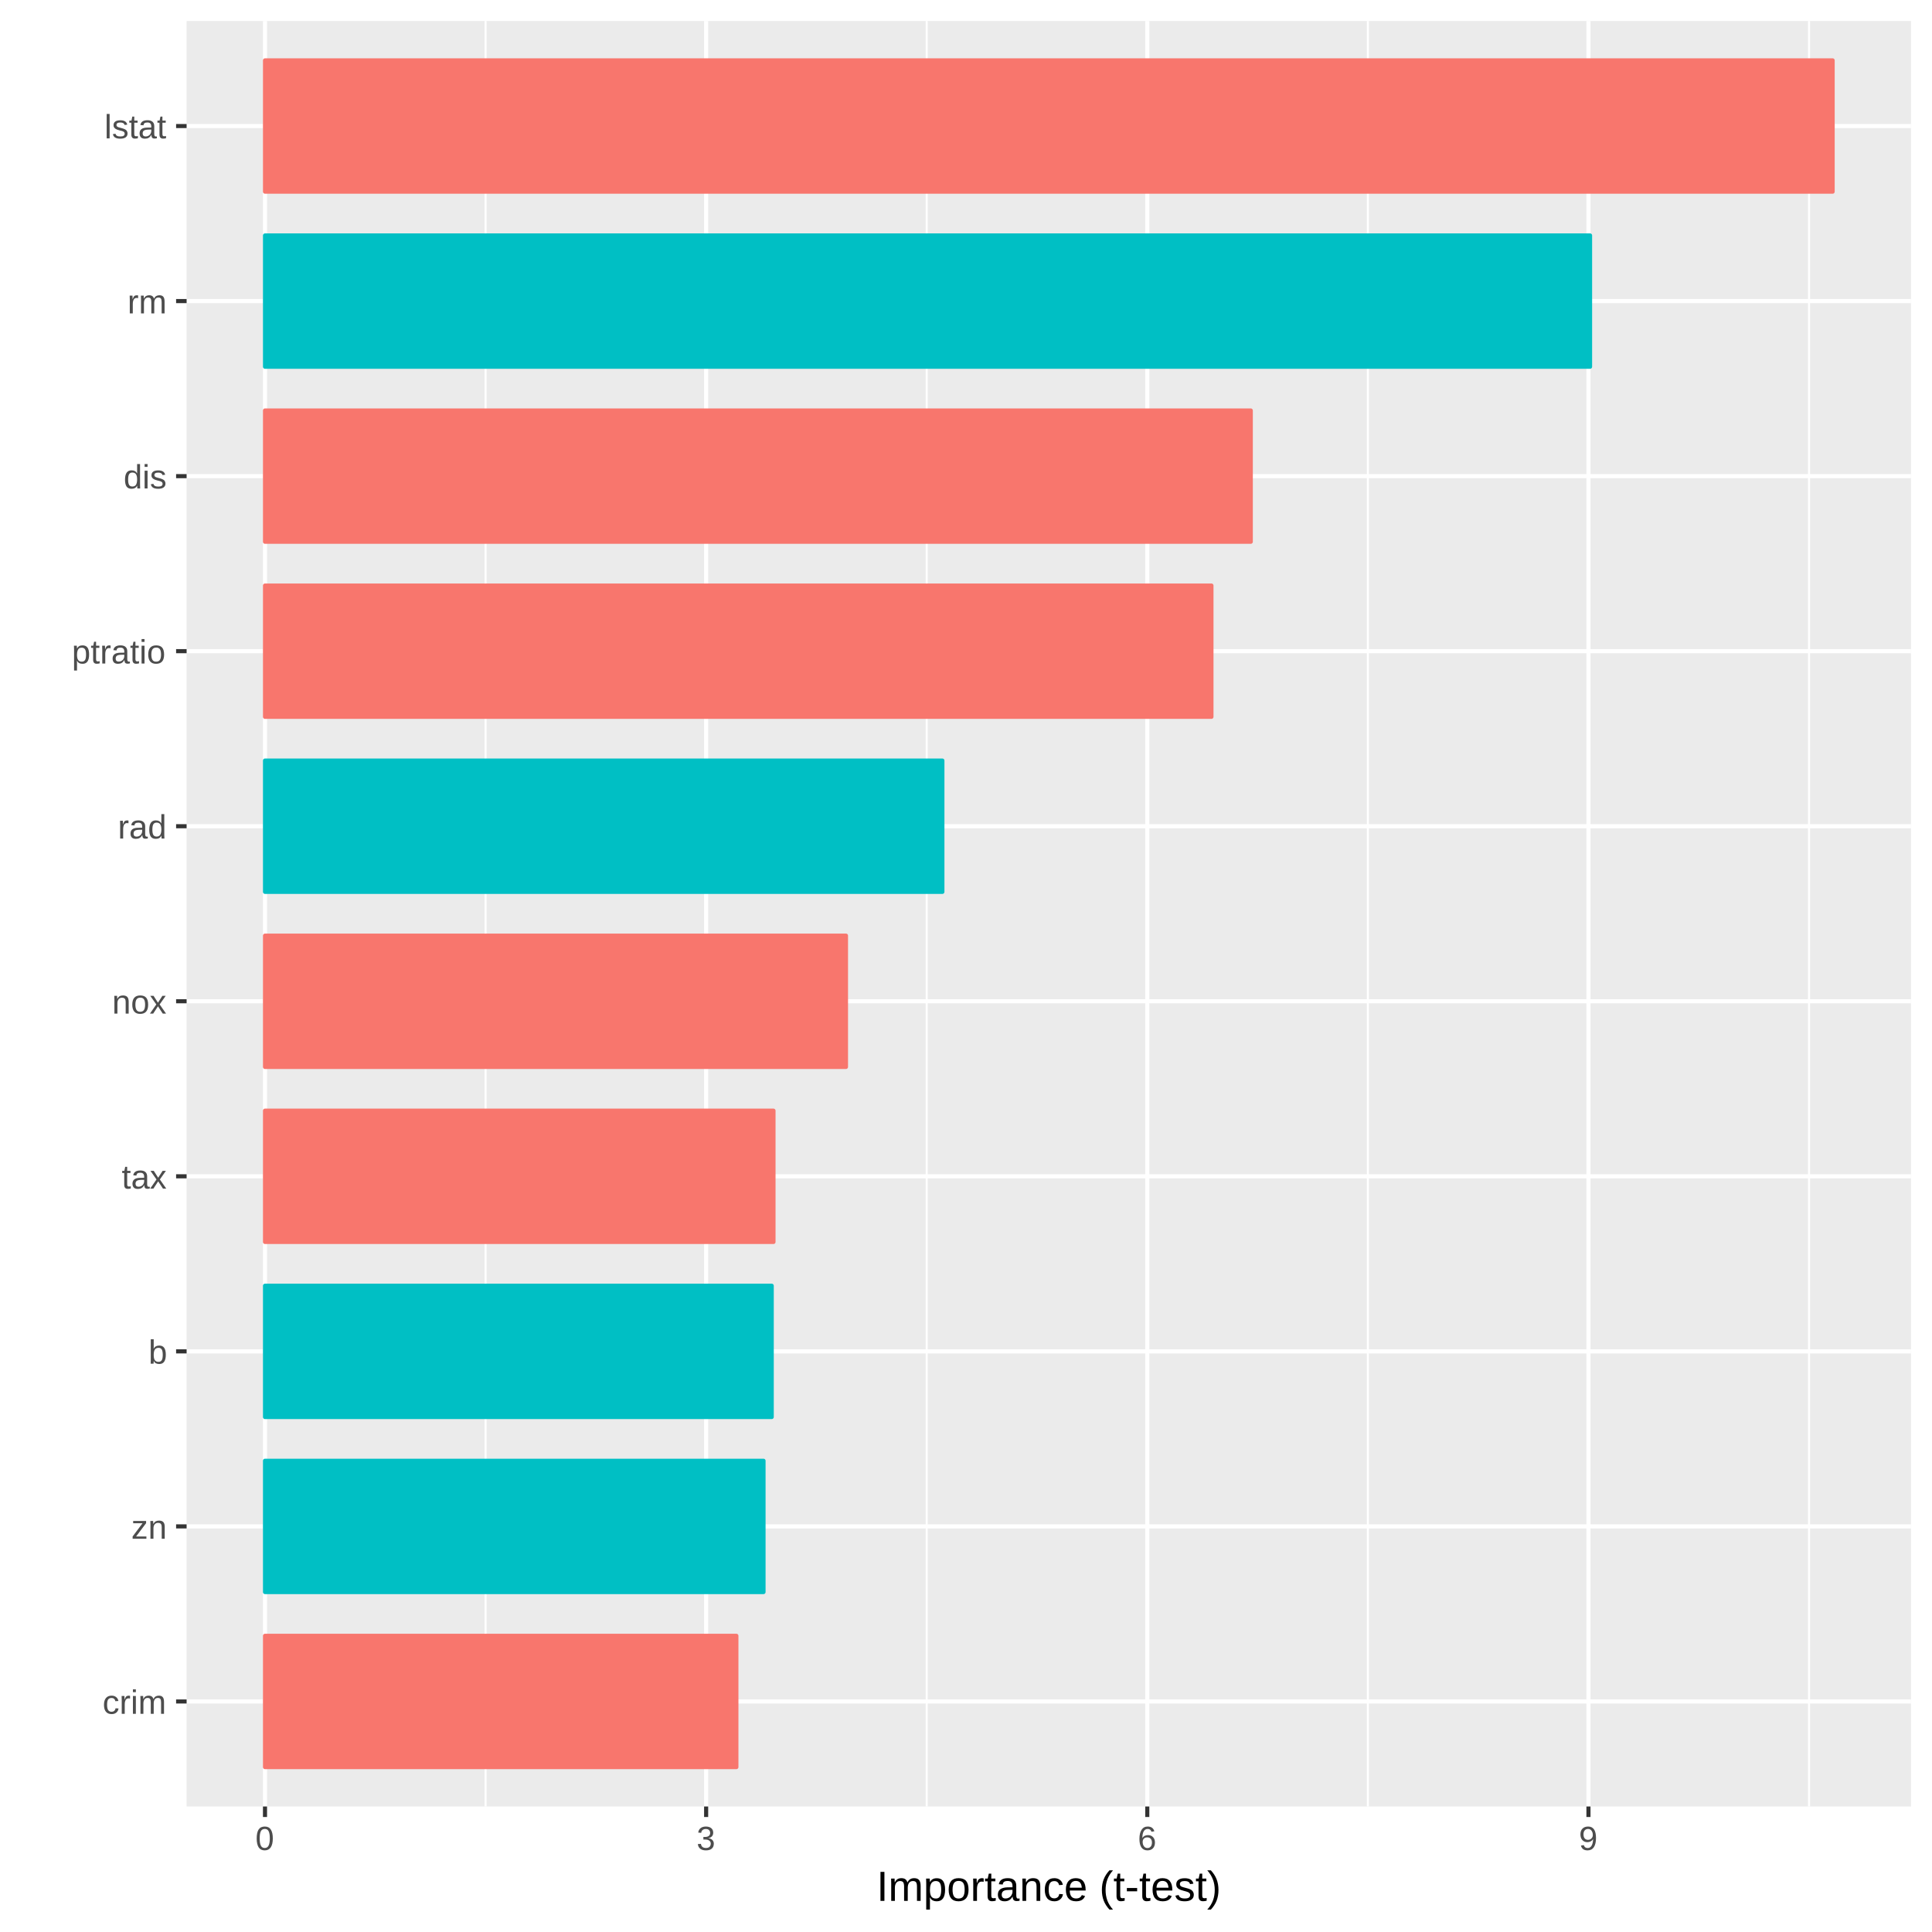
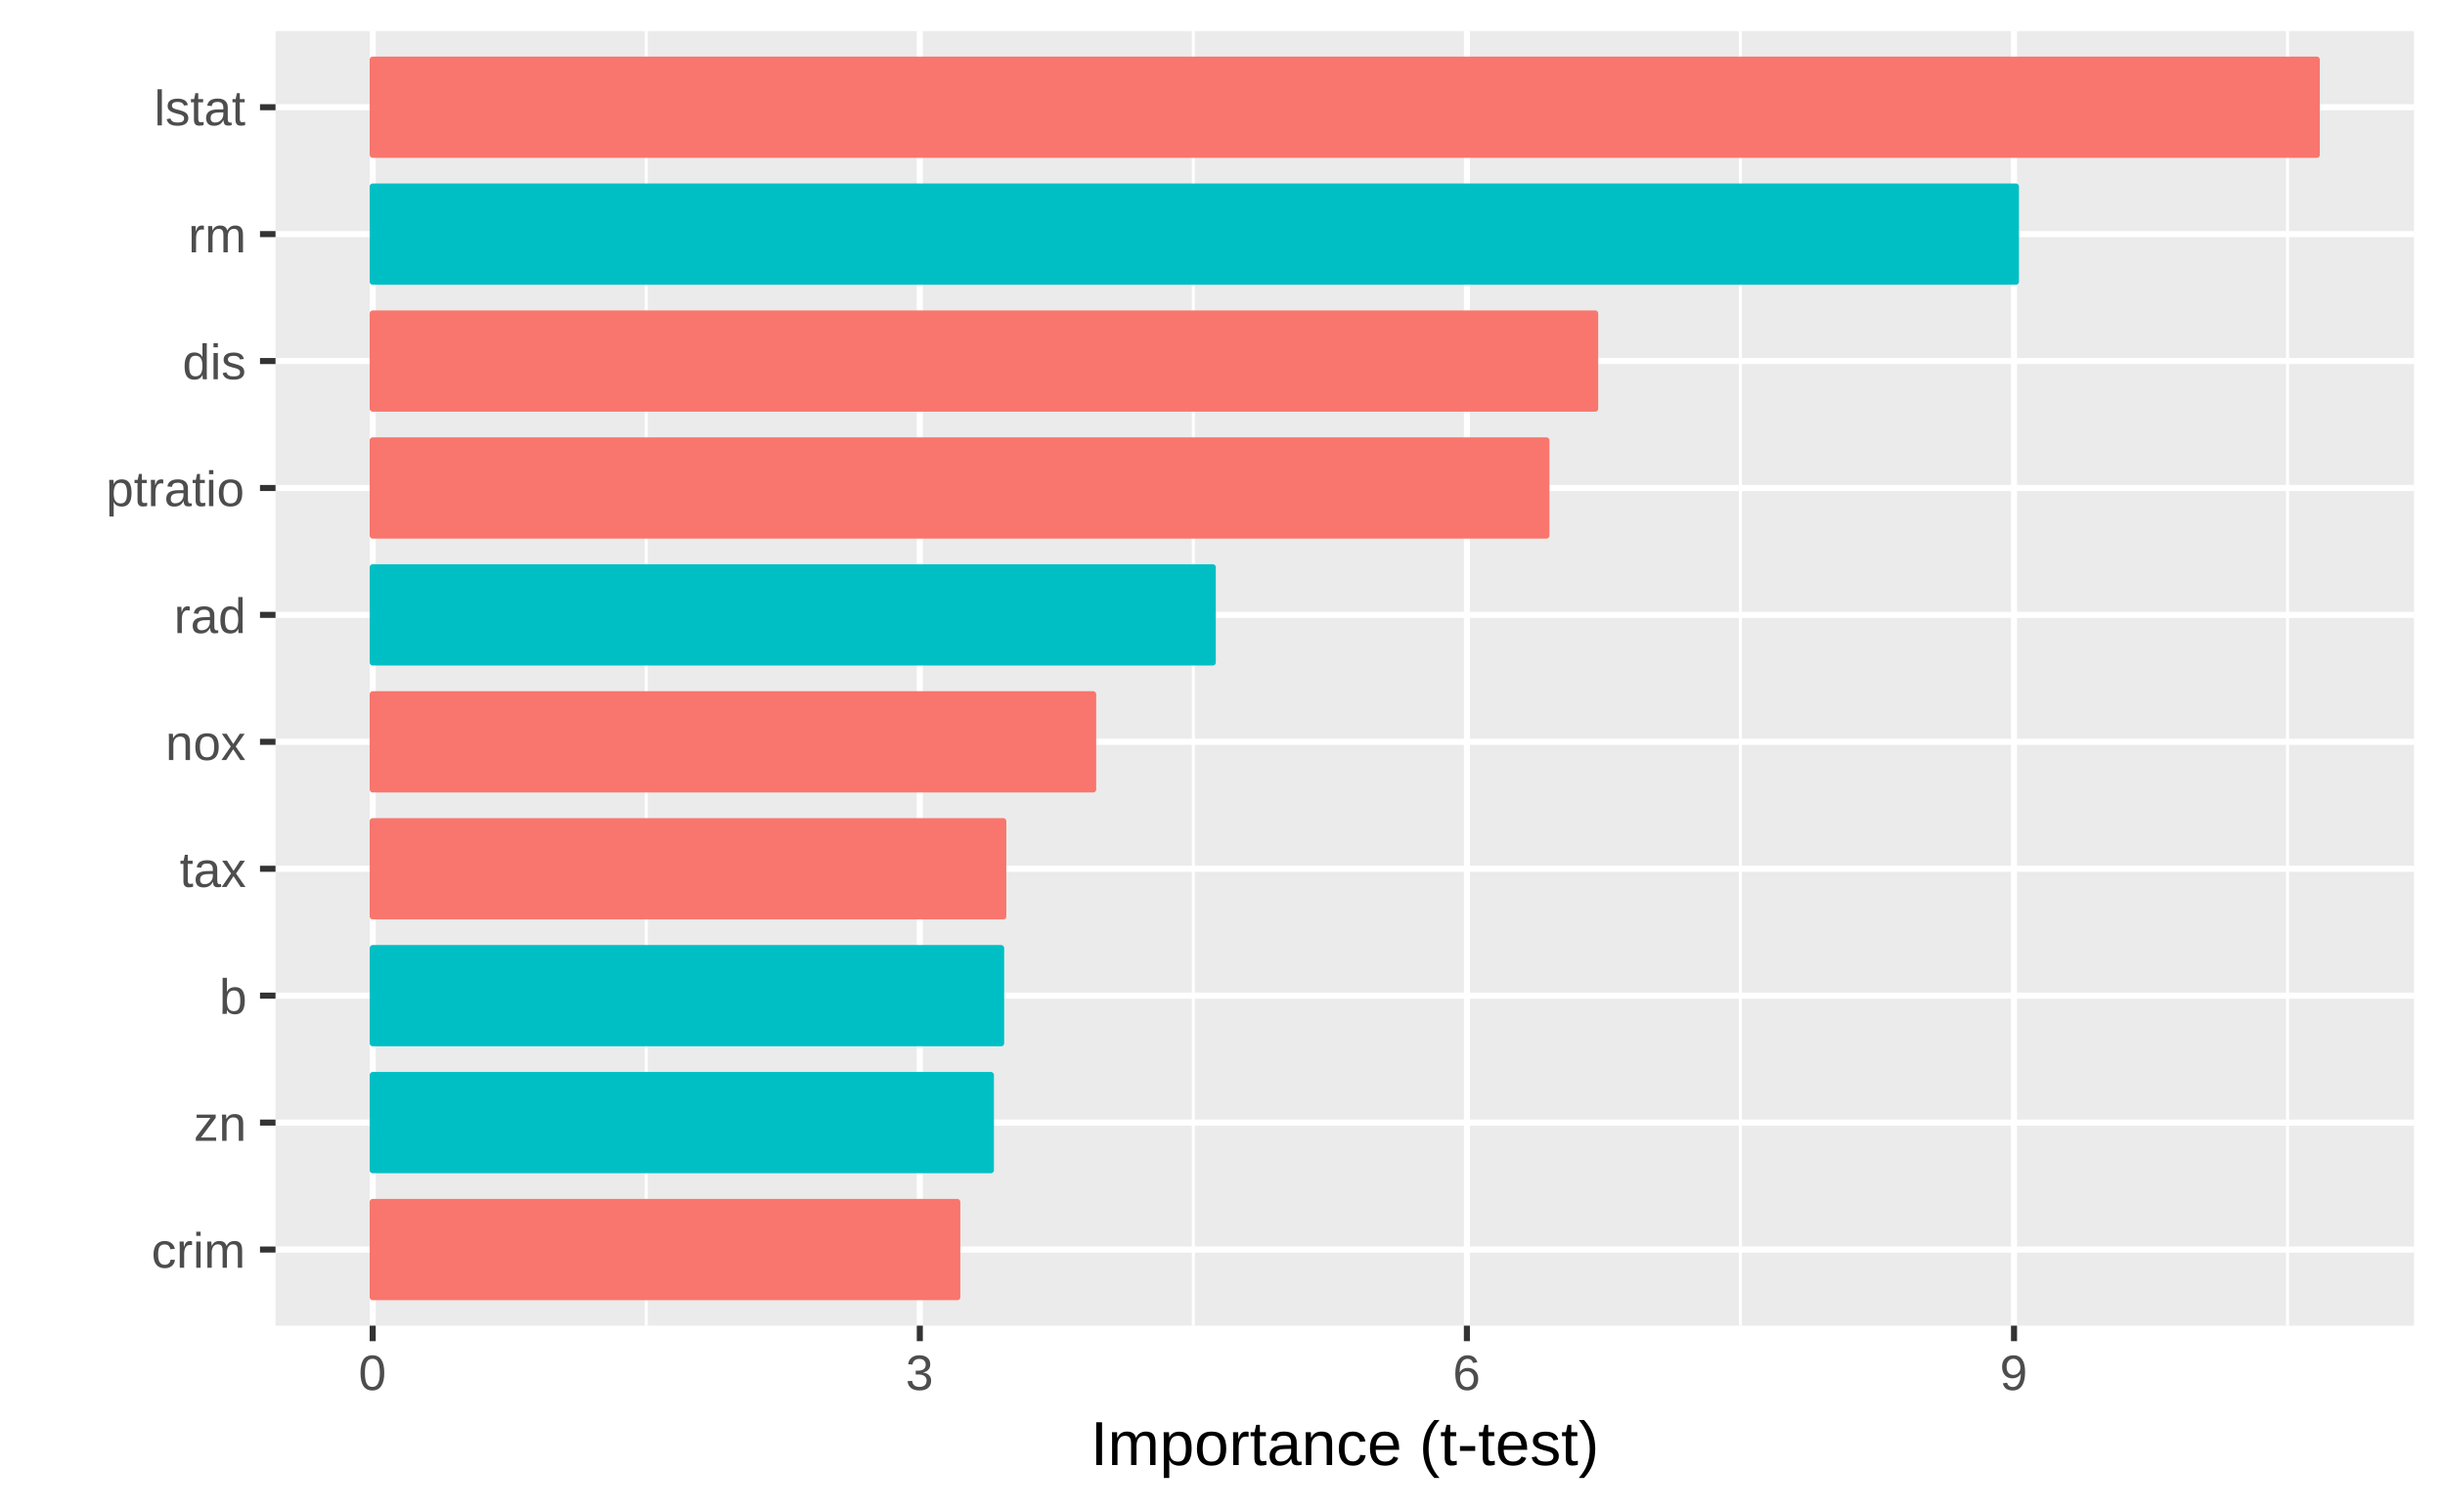
- <svg xmlns="http://www.w3.org/2000/svg" viewBox="0 0 504.00 504.00">
+ <svg xmlns="http://www.w3.org/2000/svg" viewBox="0 0 432.00 266.98">
  <defs>
    <style type="text/css">
    line, polyline, path, rect, circle {
      fill: none;
      stroke: #000000;
      stroke-linecap: round;
      stroke-linejoin: round;
      stroke-miterlimit: 10.00;
    }
  </style>
  </defs>
  <rect width="100%" height="100%" style="stroke: none; fill: #FFFFFF;" />
-   <rect x="0.00" y="0.00" width="504.00" height="504.00" style="stroke-width: 1.07; stroke: #FFFFFF; fill: #FFFFFF;" />
+   <rect x="0.00" y="0.00" width="432.00" height="266.98" style="stroke-width: 1.07; stroke: #FFFFFF; fill: #FFFFFF;" />
  <defs>
-     <clipPath id="cpNDguNjc5NHw0OTguNTIxfDQ3MS4yNTd8NS40Nzk0NQ==">
-       <rect x="48.68" y="5.48" width="449.84" height="465.78" />
+     <clipPath id="cpNDguNjc5NHw0MjYuNTIxfDIzNC4yMzN8NS40Nzk0NQ==">
+       <rect x="48.68" y="5.48" width="377.84" height="228.75" />
    </clipPath>
  </defs>
-   <rect x="48.68" y="5.48" width="449.84" height="465.78" style="stroke-width: 1.07; stroke: none; fill: #EBEBEB;" clip-path="url(#cpNDguNjc5NHw0OTguNTIxfDQ3MS4yNTd8NS40Nzk0NQ==)" />
-   <polyline points="126.67,471.26 126.67,5.48 " style="stroke-width: 0.53; stroke: #FFFFFF; stroke-linecap: butt;" clip-path="url(#cpNDguNjc5NHw0OTguNTIxfDQ3MS4yNTd8NS40Nzk0NQ==)" />
-   <polyline points="241.75,471.26 241.75,5.48 " style="stroke-width: 0.53; stroke: #FFFFFF; stroke-linecap: butt;" clip-path="url(#cpNDguNjc5NHw0OTguNTIxfDQ3MS4yNTd8NS40Nzk0NQ==)" />
-   <polyline points="356.84,471.26 356.84,5.48 " style="stroke-width: 0.53; stroke: #FFFFFF; stroke-linecap: butt;" clip-path="url(#cpNDguNjc5NHw0OTguNTIxfDQ3MS4yNTd8NS40Nzk0NQ==)" />
-   <polyline points="471.92,471.26 471.92,5.48 " style="stroke-width: 0.53; stroke: #FFFFFF; stroke-linecap: butt;" clip-path="url(#cpNDguNjc5NHw0OTguNTIxfDQ3MS4yNTd8NS40Nzk0NQ==)" />
-   <polyline points="48.68,443.86 498.52,443.86 " style="stroke-width: 1.07; stroke: #FFFFFF; stroke-linecap: butt;" clip-path="url(#cpNDguNjc5NHw0OTguNTIxfDQ3MS4yNTd8NS40Nzk0NQ==)" />
-   <polyline points="48.68,398.19 498.52,398.19 " style="stroke-width: 1.07; stroke: #FFFFFF; stroke-linecap: butt;" clip-path="url(#cpNDguNjc5NHw0OTguNTIxfDQ3MS4yNTd8NS40Nzk0NQ==)" />
-   <polyline points="48.68,352.53 498.52,352.53 " style="stroke-width: 1.07; stroke: #FFFFFF; stroke-linecap: butt;" clip-path="url(#cpNDguNjc5NHw0OTguNTIxfDQ3MS4yNTd8NS40Nzk0NQ==)" />
-   <polyline points="48.68,306.86 498.52,306.86 " style="stroke-width: 1.07; stroke: #FFFFFF; stroke-linecap: butt;" clip-path="url(#cpNDguNjc5NHw0OTguNTIxfDQ3MS4yNTd8NS40Nzk0NQ==)" />
-   <polyline points="48.68,261.20 498.52,261.20 " style="stroke-width: 1.07; stroke: #FFFFFF; stroke-linecap: butt;" clip-path="url(#cpNDguNjc5NHw0OTguNTIxfDQ3MS4yNTd8NS40Nzk0NQ==)" />
-   <polyline points="48.68,215.54 498.52,215.54 " style="stroke-width: 1.07; stroke: #FFFFFF; stroke-linecap: butt;" clip-path="url(#cpNDguNjc5NHw0OTguNTIxfDQ3MS4yNTd8NS40Nzk0NQ==)" />
-   <polyline points="48.68,169.87 498.52,169.87 " style="stroke-width: 1.07; stroke: #FFFFFF; stroke-linecap: butt;" clip-path="url(#cpNDguNjc5NHw0OTguNTIxfDQ3MS4yNTd8NS40Nzk0NQ==)" />
-   <polyline points="48.68,124.21 498.52,124.21 " style="stroke-width: 1.07; stroke: #FFFFFF; stroke-linecap: butt;" clip-path="url(#cpNDguNjc5NHw0OTguNTIxfDQ3MS4yNTd8NS40Nzk0NQ==)" />
-   <polyline points="48.68,78.54 498.52,78.54 " style="stroke-width: 1.07; stroke: #FFFFFF; stroke-linecap: butt;" clip-path="url(#cpNDguNjc5NHw0OTguNTIxfDQ3MS4yNTd8NS40Nzk0NQ==)" />
-   <polyline points="48.68,32.88 498.52,32.88 " style="stroke-width: 1.07; stroke: #FFFFFF; stroke-linecap: butt;" clip-path="url(#cpNDguNjc5NHw0OTguNTIxfDQ3MS4yNTd8NS40Nzk0NQ==)" />
-   <polyline points="69.13,471.26 69.13,5.48 " style="stroke-width: 1.07; stroke: #FFFFFF; stroke-linecap: butt;" clip-path="url(#cpNDguNjc5NHw0OTguNTIxfDQ3MS4yNTd8NS40Nzk0NQ==)" />
-   <polyline points="184.21,471.26 184.21,5.48 " style="stroke-width: 1.07; stroke: #FFFFFF; stroke-linecap: butt;" clip-path="url(#cpNDguNjc5NHw0OTguNTIxfDQ3MS4yNTd8NS40Nzk0NQ==)" />
-   <polyline points="299.29,471.26 299.29,5.48 " style="stroke-width: 1.07; stroke: #FFFFFF; stroke-linecap: butt;" clip-path="url(#cpNDguNjc5NHw0OTguNTIxfDQ3MS4yNTd8NS40Nzk0NQ==)" />
-   <polyline points="414.38,471.26 414.38,5.48 " style="stroke-width: 1.07; stroke: #FFFFFF; stroke-linecap: butt;" clip-path="url(#cpNDguNjc5NHw0OTguNTIxfDQ3MS4yNTd8NS40Nzk0NQ==)" />
-   <rect x="69.13" y="426.73" width="122.97" height="34.25" style="stroke-width: 1.07; stroke: #F8766D; stroke-linecap: butt; fill: #F8766D;" clip-path="url(#cpNDguNjc5NHw0OTguNTIxfDQ3MS4yNTd8NS40Nzk0NQ==)" />
-   <rect x="69.13" y="381.07" width="130.05" height="34.25" style="stroke-width: 1.07; stroke: #00BFC4; stroke-linecap: butt; fill: #00BFC4;" clip-path="url(#cpNDguNjc5NHw0OTguNTIxfDQ3MS4yNTd8NS40Nzk0NQ==)" />
-   <rect x="69.13" y="335.41" width="132.19" height="34.25" style="stroke-width: 1.07; stroke: #00BFC4; stroke-linecap: butt; fill: #00BFC4;" clip-path="url(#cpNDguNjc5NHw0OTguNTIxfDQ3MS4yNTd8NS40Nzk0NQ==)" />
-   <rect x="69.13" y="289.74" width="132.65" height="34.25" style="stroke-width: 1.07; stroke: #F8766D; stroke-linecap: butt; fill: #F8766D;" clip-path="url(#cpNDguNjc5NHw0OTguNTIxfDQ3MS4yNTd8NS40Nzk0NQ==)" />
-   <rect x="69.13" y="244.08" width="151.56" height="34.25" style="stroke-width: 1.07; stroke: #F8766D; stroke-linecap: butt; fill: #F8766D;" clip-path="url(#cpNDguNjc5NHw0OTguNTIxfDQ3MS4yNTd8NS40Nzk0NQ==)" />
-   <rect x="69.13" y="198.41" width="176.71" height="34.25" style="stroke-width: 1.07; stroke: #00BFC4; stroke-linecap: butt; fill: #00BFC4;" clip-path="url(#cpNDguNjc5NHw0OTguNTIxfDQ3MS4yNTd8NS40Nzk0NQ==)" />
-   <rect x="69.13" y="152.75" width="246.90" height="34.25" style="stroke-width: 1.07; stroke: #F8766D; stroke-linecap: butt; fill: #F8766D;" clip-path="url(#cpNDguNjc5NHw0OTguNTIxfDQ3MS4yNTd8NS40Nzk0NQ==)" />
-   <rect x="69.13" y="107.08" width="257.16" height="34.25" style="stroke-width: 1.07; stroke: #F8766D; stroke-linecap: butt; fill: #F8766D;" clip-path="url(#cpNDguNjc5NHw0OTguNTIxfDQ3MS4yNTd8NS40Nzk0NQ==)" />
-   <rect x="69.13" y="61.42" width="345.67" height="34.25" style="stroke-width: 1.07; stroke: #00BFC4; stroke-linecap: butt; fill: #00BFC4;" clip-path="url(#cpNDguNjc5NHw0OTguNTIxfDQ3MS4yNTd8NS40Nzk0NQ==)" />
-   <rect x="69.13" y="15.75" width="408.95" height="34.25" style="stroke-width: 1.07; stroke: #F8766D; stroke-linecap: butt; fill: #F8766D;" clip-path="url(#cpNDguNjc5NHw0OTguNTIxfDQ3MS4yNTd8NS40Nzk0NQ==)" />
+   <rect x="48.68" y="5.48" width="377.84" height="228.75" style="stroke-width: 1.07; stroke: none; fill: #EBEBEB;" clip-path="url(#cpNDguNjc5NHw0MjYuNTIxfDIzNC4yMzN8NS40Nzk0NQ==)" />
+   <polyline points="114.19,234.23 114.19,5.48 " style="stroke-width: 0.53; stroke: #FFFFFF; stroke-linecap: butt;" clip-path="url(#cpNDguNjc5NHw0MjYuNTIxfDIzNC4yMzN8NS40Nzk0NQ==)" />
+   <polyline points="210.85,234.23 210.85,5.48 " style="stroke-width: 0.53; stroke: #FFFFFF; stroke-linecap: butt;" clip-path="url(#cpNDguNjc5NHw0MjYuNTIxfDIzNC4yMzN8NS40Nzk0NQ==)" />
+   <polyline points="307.51,234.23 307.51,5.48 " style="stroke-width: 0.53; stroke: #FFFFFF; stroke-linecap: butt;" clip-path="url(#cpNDguNjc5NHw0MjYuNTIxfDIzNC4yMzN8NS40Nzk0NQ==)" />
+   <polyline points="404.18,234.23 404.18,5.48 " style="stroke-width: 0.53; stroke: #FFFFFF; stroke-linecap: butt;" clip-path="url(#cpNDguNjc5NHw0MjYuNTIxfDIzNC4yMzN8NS40Nzk0NQ==)" />
+   <polyline points="48.68,220.78 426.52,220.78 " style="stroke-width: 1.07; stroke: #FFFFFF; stroke-linecap: butt;" clip-path="url(#cpNDguNjc5NHw0MjYuNTIxfDIzNC4yMzN8NS40Nzk0NQ==)" />
+   <polyline points="48.68,198.35 426.52,198.35 " style="stroke-width: 1.07; stroke: #FFFFFF; stroke-linecap: butt;" clip-path="url(#cpNDguNjc5NHw0MjYuNTIxfDIzNC4yMzN8NS40Nzk0NQ==)" />
+   <polyline points="48.68,175.92 426.52,175.92 " style="stroke-width: 1.07; stroke: #FFFFFF; stroke-linecap: butt;" clip-path="url(#cpNDguNjc5NHw0MjYuNTIxfDIzNC4yMzN8NS40Nzk0NQ==)" />
+   <polyline points="48.68,153.50 426.52,153.50 " style="stroke-width: 1.07; stroke: #FFFFFF; stroke-linecap: butt;" clip-path="url(#cpNDguNjc5NHw0MjYuNTIxfDIzNC4yMzN8NS40Nzk0NQ==)" />
+   <polyline points="48.68,131.07 426.52,131.07 " style="stroke-width: 1.07; stroke: #FFFFFF; stroke-linecap: butt;" clip-path="url(#cpNDguNjc5NHw0MjYuNTIxfDIzNC4yMzN8NS40Nzk0NQ==)" />
+   <polyline points="48.68,108.64 426.52,108.64 " style="stroke-width: 1.07; stroke: #FFFFFF; stroke-linecap: butt;" clip-path="url(#cpNDguNjc5NHw0MjYuNTIxfDIzNC4yMzN8NS40Nzk0NQ==)" />
+   <polyline points="48.68,86.22 426.52,86.22 " style="stroke-width: 1.07; stroke: #FFFFFF; stroke-linecap: butt;" clip-path="url(#cpNDguNjc5NHw0MjYuNTIxfDIzNC4yMzN8NS40Nzk0NQ==)" />
+   <polyline points="48.68,63.79 426.52,63.79 " style="stroke-width: 1.07; stroke: #FFFFFF; stroke-linecap: butt;" clip-path="url(#cpNDguNjc5NHw0MjYuNTIxfDIzNC4yMzN8NS40Nzk0NQ==)" />
+   <polyline points="48.68,41.36 426.52,41.36 " style="stroke-width: 1.07; stroke: #FFFFFF; stroke-linecap: butt;" clip-path="url(#cpNDguNjc5NHw0MjYuNTIxfDIzNC4yMzN8NS40Nzk0NQ==)" />
+   <polyline points="48.68,18.94 426.52,18.94 " style="stroke-width: 1.07; stroke: #FFFFFF; stroke-linecap: butt;" clip-path="url(#cpNDguNjc5NHw0MjYuNTIxfDIzNC4yMzN8NS40Nzk0NQ==)" />
+   <polyline points="65.85,234.23 65.85,5.48 " style="stroke-width: 1.07; stroke: #FFFFFF; stroke-linecap: butt;" clip-path="url(#cpNDguNjc5NHw0MjYuNTIxfDIzNC4yMzN8NS40Nzk0NQ==)" />
+   <polyline points="162.52,234.23 162.52,5.48 " style="stroke-width: 1.07; stroke: #FFFFFF; stroke-linecap: butt;" clip-path="url(#cpNDguNjc5NHw0MjYuNTIxfDIzNC4yMzN8NS40Nzk0NQ==)" />
+   <polyline points="259.18,234.23 259.18,5.48 " style="stroke-width: 1.07; stroke: #FFFFFF; stroke-linecap: butt;" clip-path="url(#cpNDguNjc5NHw0MjYuNTIxfDIzNC4yMzN8NS40Nzk0NQ==)" />
+   <polyline points="355.85,234.23 355.85,5.48 " style="stroke-width: 1.07; stroke: #FFFFFF; stroke-linecap: butt;" clip-path="url(#cpNDguNjc5NHw0MjYuNTIxfDIzNC4yMzN8NS40Nzk0NQ==)" />
+   <rect x="65.85" y="212.37" width="103.29" height="16.82" style="stroke-width: 1.07; stroke: #F8766D; stroke-linecap: butt; fill: #F8766D;" clip-path="url(#cpNDguNjc5NHw0MjYuNTIxfDIzNC4yMzN8NS40Nzk0NQ==)" />
+   <rect x="65.85" y="189.94" width="109.23" height="16.82" style="stroke-width: 1.07; stroke: #00BFC4; stroke-linecap: butt; fill: #00BFC4;" clip-path="url(#cpNDguNjc5NHw0MjYuNTIxfDIzNC4yMzN8NS40Nzk0NQ==)" />
+   <rect x="65.85" y="167.51" width="111.04" height="16.82" style="stroke-width: 1.07; stroke: #00BFC4; stroke-linecap: butt; fill: #00BFC4;" clip-path="url(#cpNDguNjc5NHw0MjYuNTIxfDIzNC4yMzN8NS40Nzk0NQ==)" />
+   <rect x="65.85" y="145.09" width="111.42" height="16.82" style="stroke-width: 1.07; stroke: #F8766D; stroke-linecap: butt; fill: #F8766D;" clip-path="url(#cpNDguNjc5NHw0MjYuNTIxfDIzNC4yMzN8NS40Nzk0NQ==)" />
+   <rect x="65.85" y="122.66" width="127.30" height="16.82" style="stroke-width: 1.07; stroke: #F8766D; stroke-linecap: butt; fill: #F8766D;" clip-path="url(#cpNDguNjc5NHw0MjYuNTIxfDIzNC4yMzN8NS40Nzk0NQ==)" />
+   <rect x="65.85" y="100.23" width="148.43" height="16.82" style="stroke-width: 1.07; stroke: #00BFC4; stroke-linecap: butt; fill: #00BFC4;" clip-path="url(#cpNDguNjc5NHw0MjYuNTIxfDIzNC4yMzN8NS40Nzk0NQ==)" />
+   <rect x="65.85" y="77.81" width="207.38" height="16.82" style="stroke-width: 1.07; stroke: #F8766D; stroke-linecap: butt; fill: #F8766D;" clip-path="url(#cpNDguNjc5NHw0MjYuNTIxfDIzNC4yMzN8NS40Nzk0NQ==)" />
+   <rect x="65.85" y="55.38" width="216.00" height="16.82" style="stroke-width: 1.07; stroke: #F8766D; stroke-linecap: butt; fill: #F8766D;" clip-path="url(#cpNDguNjc5NHw0MjYuNTIxfDIzNC4yMzN8NS40Nzk0NQ==)" />
+   <rect x="65.85" y="32.95" width="290.34" height="16.82" style="stroke-width: 1.07; stroke: #00BFC4; stroke-linecap: butt; fill: #00BFC4;" clip-path="url(#cpNDguNjc5NHw0MjYuNTIxfDIzNC4yMzN8NS40Nzk0NQ==)" />
+   <rect x="65.85" y="10.53" width="343.49" height="16.82" style="stroke-width: 1.07; stroke: #F8766D; stroke-linecap: butt; fill: #F8766D;" clip-path="url(#cpNDguNjc5NHw0MjYuNTIxfDIzNC4yMzN8NS40Nzk0NQ==)" />
  <defs>
-     <clipPath id="cpMHw1MDR8NTA0fDA=">
-       <rect x="0.00" y="0.00" width="504.00" height="504.00" />
+     <clipPath id="cpMHw0MzJ8MjY2Ljk3Nnww">
+       <rect x="0.00" y="0.00" width="432.00" height="266.98" />
    </clipPath>
  </defs>
-   <g clip-path="url(#cpMHw1MDR8NTA0fDA=)">
-     <text x="26.75" y="447.08" style="font-size: 8.80px; fill: #4D4D4D; font-family: Arial;" textLength="16.99px" lengthAdjust="spacingAndGlyphs">crim</text>
+   <g clip-path="url(#cpMHw0MzJ8MjY2Ljk3Nnww)">
+     <text x="26.75" y="224.00" style="font-size: 8.80px; fill: #4D4D4D; font-family: Arial;" textLength="16.99px" lengthAdjust="spacingAndGlyphs">crim</text>
  </g>
-   <g clip-path="url(#cpMHw1MDR8NTA0fDA=)">
-     <text x="34.24" y="401.41" style="font-size: 8.80px; fill: #4D4D4D; font-family: Arial;" textLength="9.51px" lengthAdjust="spacingAndGlyphs">zn</text>
+   <g clip-path="url(#cpMHw0MzJ8MjY2Ljk3Nnww)">
+     <text x="34.24" y="201.57" style="font-size: 8.80px; fill: #4D4D4D; font-family: Arial;" textLength="9.51px" lengthAdjust="spacingAndGlyphs">zn</text>
  </g>
-   <g clip-path="url(#cpMHw1MDR8NTA0fDA=)">
-     <text x="38.74" y="355.75" style="font-size: 8.80px; fill: #4D4D4D; font-family: Arial;" textLength="5.01px" lengthAdjust="spacingAndGlyphs">b</text>
+   <g clip-path="url(#cpMHw0MzJ8MjY2Ljk3Nnww)">
+     <text x="38.74" y="179.14" style="font-size: 8.80px; fill: #4D4D4D; font-family: Arial;" textLength="5.01px" lengthAdjust="spacingAndGlyphs">b</text>
  </g>
-   <g clip-path="url(#cpMHw1MDR8NTA0fDA=)">
-     <text x="31.74" y="310.08" style="font-size: 8.80px; fill: #4D4D4D; font-family: Arial;" textLength="12.01px" lengthAdjust="spacingAndGlyphs">tax</text>
+   <g clip-path="url(#cpMHw0MzJ8MjY2Ljk3Nnww)">
+     <text x="31.74" y="156.72" style="font-size: 8.80px; fill: #4D4D4D; font-family: Arial;" textLength="12.01px" lengthAdjust="spacingAndGlyphs">tax</text>
  </g>
-   <g clip-path="url(#cpMHw1MDR8NTA0fDA=)">
-     <text x="29.24" y="264.42" style="font-size: 8.80px; fill: #4D4D4D; font-family: Arial;" textLength="14.51px" lengthAdjust="spacingAndGlyphs">nox</text>
+   <g clip-path="url(#cpMHw0MzJ8MjY2Ljk3Nnww)">
+     <text x="29.24" y="134.29" style="font-size: 8.80px; fill: #4D4D4D; font-family: Arial;" textLength="14.51px" lengthAdjust="spacingAndGlyphs">nox</text>
  </g>
-   <g clip-path="url(#cpMHw1MDR8NTA0fDA=)">
-     <text x="30.74" y="218.75" style="font-size: 8.80px; fill: #4D4D4D; font-family: Arial;" textLength="13.01px" lengthAdjust="spacingAndGlyphs">rad</text>
+   <g clip-path="url(#cpMHw0MzJ8MjY2Ljk3Nnww)">
+     <text x="30.74" y="111.86" style="font-size: 8.80px; fill: #4D4D4D; font-family: Arial;" textLength="13.01px" lengthAdjust="spacingAndGlyphs">rad</text>
  </g>
-   <g clip-path="url(#cpMHw1MDR8NTA0fDA=)">
-     <text x="18.73" y="173.09" style="font-size: 8.80px; fill: #4D4D4D; font-family: Arial;" textLength="25.01px" lengthAdjust="spacingAndGlyphs">ptratio</text>
+   <g clip-path="url(#cpMHw0MzJ8MjY2Ljk3Nnww)">
+     <text x="18.73" y="89.43" style="font-size: 8.80px; fill: #4D4D4D; font-family: Arial;" textLength="25.01px" lengthAdjust="spacingAndGlyphs">ptratio</text>
  </g>
-   <g clip-path="url(#cpMHw1MDR8NTA0fDA=)">
-     <text x="32.24" y="127.43" style="font-size: 8.80px; fill: #4D4D4D; font-family: Arial;" textLength="11.50px" lengthAdjust="spacingAndGlyphs">dis</text>
+   <g clip-path="url(#cpMHw0MzJ8MjY2Ljk3Nnww)">
+     <text x="32.24" y="67.01" style="font-size: 8.80px; fill: #4D4D4D; font-family: Arial;" textLength="11.50px" lengthAdjust="spacingAndGlyphs">dis</text>
  </g>
-   <g clip-path="url(#cpMHw1MDR8NTA0fDA=)">
-     <text x="33.25" y="81.76" style="font-size: 8.80px; fill: #4D4D4D; font-family: Arial;" textLength="10.49px" lengthAdjust="spacingAndGlyphs">rm</text>
+   <g clip-path="url(#cpMHw0MzJ8MjY2Ljk3Nnww)">
+     <text x="33.25" y="44.58" style="font-size: 8.80px; fill: #4D4D4D; font-family: Arial;" textLength="10.49px" lengthAdjust="spacingAndGlyphs">rm</text>
  </g>
-   <g clip-path="url(#cpMHw1MDR8NTA0fDA=)">
-     <text x="27.24" y="36.10" style="font-size: 8.80px; fill: #4D4D4D; font-family: Arial;" textLength="16.51px" lengthAdjust="spacingAndGlyphs">lstat</text>
+   <g clip-path="url(#cpMHw0MzJ8MjY2Ljk3Nnww)">
+     <text x="27.24" y="22.15" style="font-size: 8.80px; fill: #4D4D4D; font-family: Arial;" textLength="16.51px" lengthAdjust="spacingAndGlyphs">lstat</text>
  </g>
-   <polyline points="45.94,443.86 48.68,443.86 " style="stroke-width: 1.07; stroke: #333333; stroke-linecap: butt;" clip-path="url(#cpMHw1MDR8NTA0fDA=)" />
-   <polyline points="45.94,398.19 48.68,398.19 " style="stroke-width: 1.07; stroke: #333333; stroke-linecap: butt;" clip-path="url(#cpMHw1MDR8NTA0fDA=)" />
-   <polyline points="45.94,352.53 48.68,352.53 " style="stroke-width: 1.07; stroke: #333333; stroke-linecap: butt;" clip-path="url(#cpMHw1MDR8NTA0fDA=)" />
-   <polyline points="45.94,306.86 48.68,306.86 " style="stroke-width: 1.07; stroke: #333333; stroke-linecap: butt;" clip-path="url(#cpMHw1MDR8NTA0fDA=)" />
-   <polyline points="45.94,261.20 48.68,261.20 " style="stroke-width: 1.07; stroke: #333333; stroke-linecap: butt;" clip-path="url(#cpMHw1MDR8NTA0fDA=)" />
-   <polyline points="45.94,215.54 48.68,215.54 " style="stroke-width: 1.07; stroke: #333333; stroke-linecap: butt;" clip-path="url(#cpMHw1MDR8NTA0fDA=)" />
-   <polyline points="45.94,169.87 48.68,169.87 " style="stroke-width: 1.07; stroke: #333333; stroke-linecap: butt;" clip-path="url(#cpMHw1MDR8NTA0fDA=)" />
-   <polyline points="45.94,124.21 48.68,124.21 " style="stroke-width: 1.07; stroke: #333333; stroke-linecap: butt;" clip-path="url(#cpMHw1MDR8NTA0fDA=)" />
-   <polyline points="45.94,78.54 48.68,78.54 " style="stroke-width: 1.07; stroke: #333333; stroke-linecap: butt;" clip-path="url(#cpMHw1MDR8NTA0fDA=)" />
-   <polyline points="45.94,32.88 48.68,32.88 " style="stroke-width: 1.07; stroke: #333333; stroke-linecap: butt;" clip-path="url(#cpMHw1MDR8NTA0fDA=)" />
-   <polyline points="69.13,474.00 69.13,471.26 " style="stroke-width: 1.07; stroke: #333333; stroke-linecap: butt;" clip-path="url(#cpMHw1MDR8NTA0fDA=)" />
-   <polyline points="184.21,474.00 184.21,471.26 " style="stroke-width: 1.07; stroke: #333333; stroke-linecap: butt;" clip-path="url(#cpMHw1MDR8NTA0fDA=)" />
-   <polyline points="299.29,474.00 299.29,471.26 " style="stroke-width: 1.07; stroke: #333333; stroke-linecap: butt;" clip-path="url(#cpMHw1MDR8NTA0fDA=)" />
-   <polyline points="414.38,474.00 414.38,471.26 " style="stroke-width: 1.07; stroke: #333333; stroke-linecap: butt;" clip-path="url(#cpMHw1MDR8NTA0fDA=)" />
-   <g clip-path="url(#cpMHw1MDR8NTA0fDA=)">
-     <text x="66.62" y="482.63" style="font-size: 8.80px; fill: #4D4D4D; font-family: Arial;" textLength="5.01px" lengthAdjust="spacingAndGlyphs">0</text>
+   <polyline points="45.94,220.78 48.68,220.78 " style="stroke-width: 1.07; stroke: #333333; stroke-linecap: butt;" clip-path="url(#cpMHw0MzJ8MjY2Ljk3Nnww)" />
+   <polyline points="45.94,198.35 48.68,198.35 " style="stroke-width: 1.07; stroke: #333333; stroke-linecap: butt;" clip-path="url(#cpMHw0MzJ8MjY2Ljk3Nnww)" />
+   <polyline points="45.94,175.92 48.68,175.92 " style="stroke-width: 1.07; stroke: #333333; stroke-linecap: butt;" clip-path="url(#cpMHw0MzJ8MjY2Ljk3Nnww)" />
+   <polyline points="45.94,153.50 48.68,153.50 " style="stroke-width: 1.07; stroke: #333333; stroke-linecap: butt;" clip-path="url(#cpMHw0MzJ8MjY2Ljk3Nnww)" />
+   <polyline points="45.94,131.07 48.68,131.07 " style="stroke-width: 1.07; stroke: #333333; stroke-linecap: butt;" clip-path="url(#cpMHw0MzJ8MjY2Ljk3Nnww)" />
+   <polyline points="45.94,108.64 48.68,108.64 " style="stroke-width: 1.07; stroke: #333333; stroke-linecap: butt;" clip-path="url(#cpMHw0MzJ8MjY2Ljk3Nnww)" />
+   <polyline points="45.94,86.22 48.68,86.22 " style="stroke-width: 1.07; stroke: #333333; stroke-linecap: butt;" clip-path="url(#cpMHw0MzJ8MjY2Ljk3Nnww)" />
+   <polyline points="45.94,63.79 48.68,63.79 " style="stroke-width: 1.07; stroke: #333333; stroke-linecap: butt;" clip-path="url(#cpMHw0MzJ8MjY2Ljk3Nnww)" />
+   <polyline points="45.94,41.36 48.68,41.36 " style="stroke-width: 1.07; stroke: #333333; stroke-linecap: butt;" clip-path="url(#cpMHw0MzJ8MjY2Ljk3Nnww)" />
+   <polyline points="45.94,18.94 48.68,18.94 " style="stroke-width: 1.07; stroke: #333333; stroke-linecap: butt;" clip-path="url(#cpMHw0MzJ8MjY2Ljk3Nnww)" />
+   <polyline points="65.85,236.97 65.85,234.23 " style="stroke-width: 1.07; stroke: #333333; stroke-linecap: butt;" clip-path="url(#cpMHw0MzJ8MjY2Ljk3Nnww)" />
+   <polyline points="162.52,236.97 162.52,234.23 " style="stroke-width: 1.07; stroke: #333333; stroke-linecap: butt;" clip-path="url(#cpMHw0MzJ8MjY2Ljk3Nnww)" />
+   <polyline points="259.18,236.97 259.18,234.23 " style="stroke-width: 1.07; stroke: #333333; stroke-linecap: butt;" clip-path="url(#cpMHw0MzJ8MjY2Ljk3Nnww)" />
+   <polyline points="355.85,236.97 355.85,234.23 " style="stroke-width: 1.07; stroke: #333333; stroke-linecap: butt;" clip-path="url(#cpMHw0MzJ8MjY2Ljk3Nnww)" />
+   <g clip-path="url(#cpMHw0MzJ8MjY2Ljk3Nnww)">
+     <text x="63.35" y="245.60" style="font-size: 8.80px; fill: #4D4D4D; font-family: Arial;" textLength="5.01px" lengthAdjust="spacingAndGlyphs">0</text>
  </g>
-   <g clip-path="url(#cpMHw1MDR8NTA0fDA=)">
-     <text x="181.71" y="482.63" style="font-size: 8.80px; fill: #4D4D4D; font-family: Arial;" textLength="5.01px" lengthAdjust="spacingAndGlyphs">3</text>
+   <g clip-path="url(#cpMHw0MzJ8MjY2Ljk3Nnww)">
+     <text x="160.02" y="245.60" style="font-size: 8.80px; fill: #4D4D4D; font-family: Arial;" textLength="5.01px" lengthAdjust="spacingAndGlyphs">3</text>
  </g>
-   <g clip-path="url(#cpMHw1MDR8NTA0fDA=)">
-     <text x="296.79" y="482.63" style="font-size: 8.80px; fill: #4D4D4D; font-family: Arial;" textLength="5.01px" lengthAdjust="spacingAndGlyphs">6</text>
+   <g clip-path="url(#cpMHw0MzJ8MjY2Ljk3Nnww)">
+     <text x="256.68" y="245.60" style="font-size: 8.80px; fill: #4D4D4D; font-family: Arial;" textLength="5.01px" lengthAdjust="spacingAndGlyphs">6</text>
  </g>
-   <g clip-path="url(#cpMHw1MDR8NTA0fDA=)">
-     <text x="411.88" y="482.63" style="font-size: 8.80px; fill: #4D4D4D; font-family: Arial;" textLength="5.01px" lengthAdjust="spacingAndGlyphs">9</text>
+   <g clip-path="url(#cpMHw0MzJ8MjY2Ljk3Nnww)">
+     <text x="353.34" y="245.60" style="font-size: 8.80px; fill: #4D4D4D; font-family: Arial;" textLength="5.01px" lengthAdjust="spacingAndGlyphs">9</text>
  </g>
-   <g clip-path="url(#cpMHw1MDR8NTA0fDA=)">
-     <text x="228.67" y="495.88" style="font-size: 11.00px; font-family: Arial;" textLength="89.86px" lengthAdjust="spacingAndGlyphs">Importance (t-test)</text>
+   <g clip-path="url(#cpMHw0MzJ8MjY2Ljk3Nnww)">
+     <text x="192.67" y="258.86" style="font-size: 11.00px; font-family: Arial;" textLength="89.86px" lengthAdjust="spacingAndGlyphs">Importance (t-test)</text>
  </g>
</svg>
